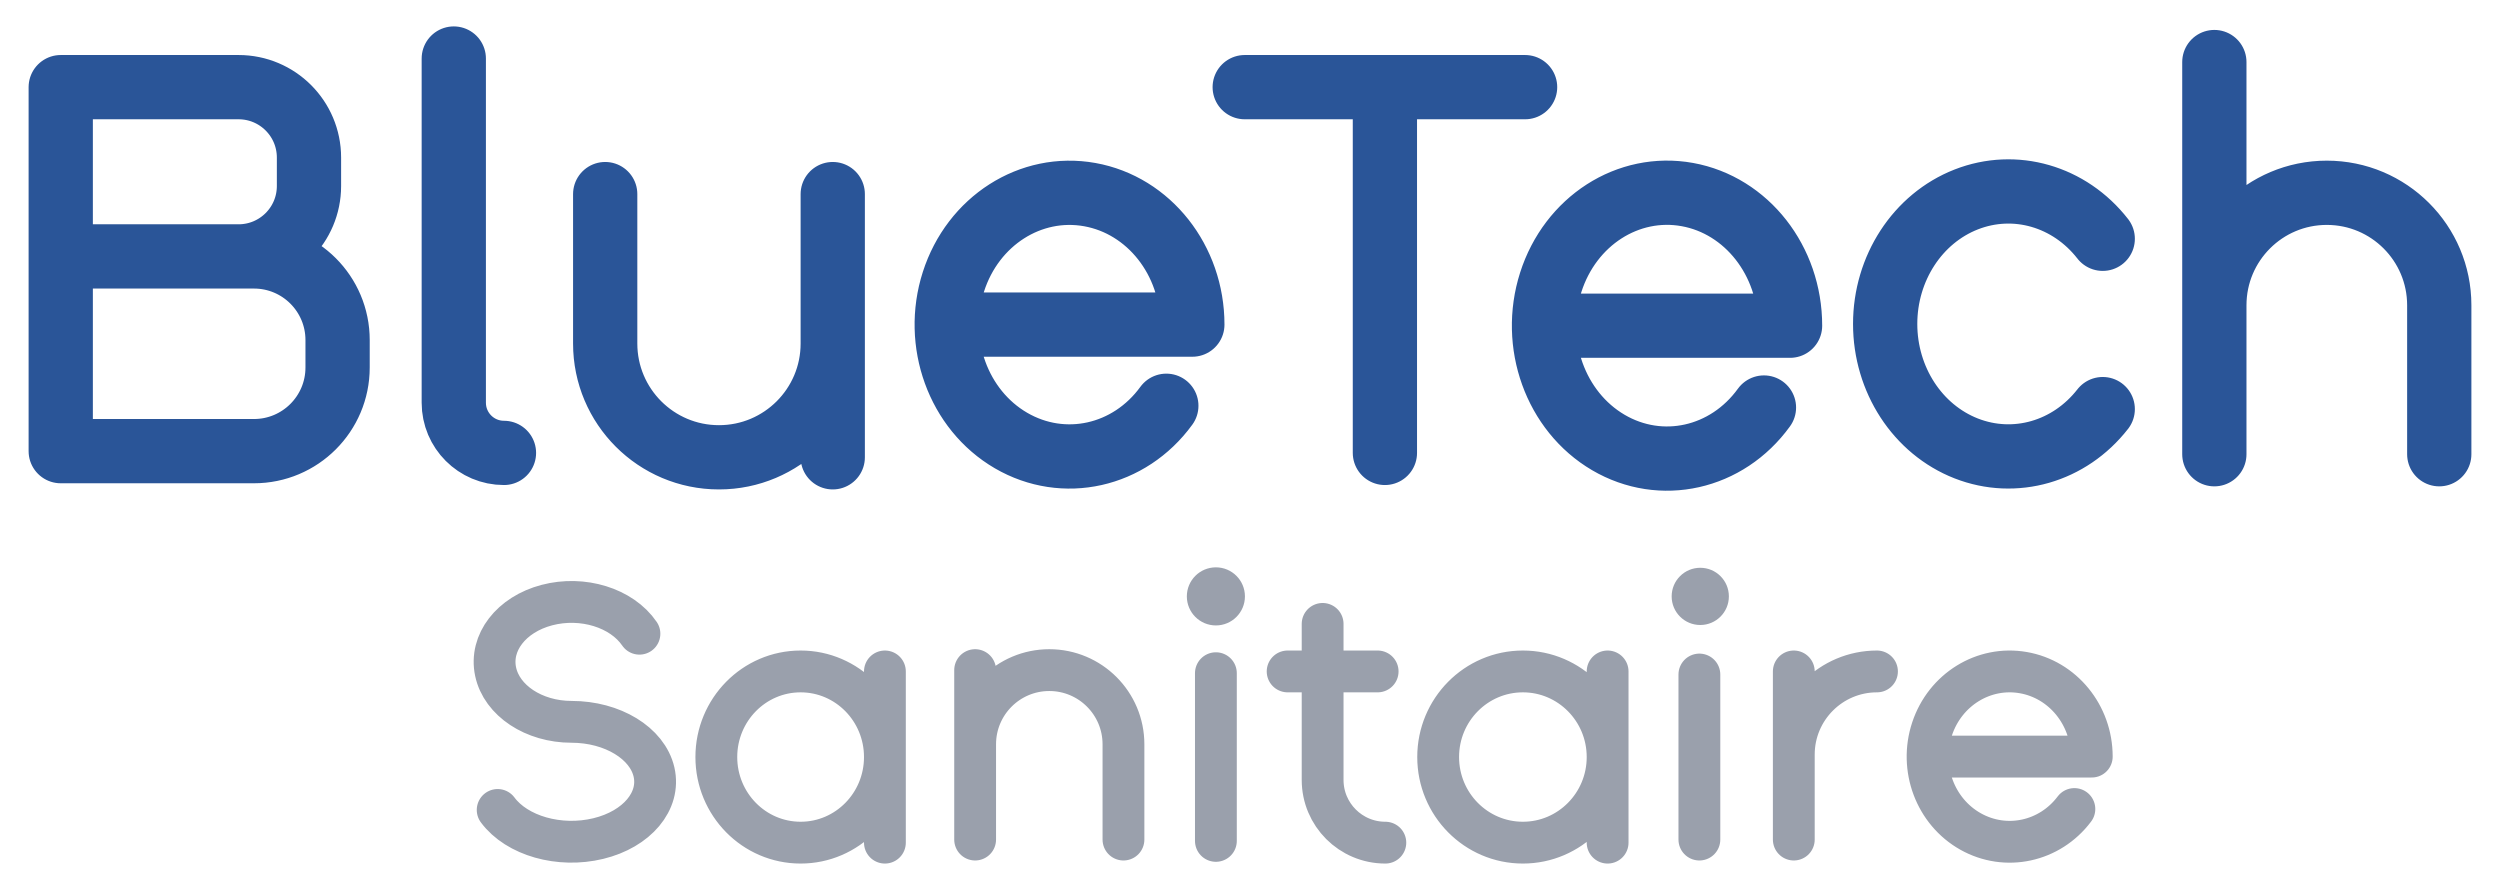
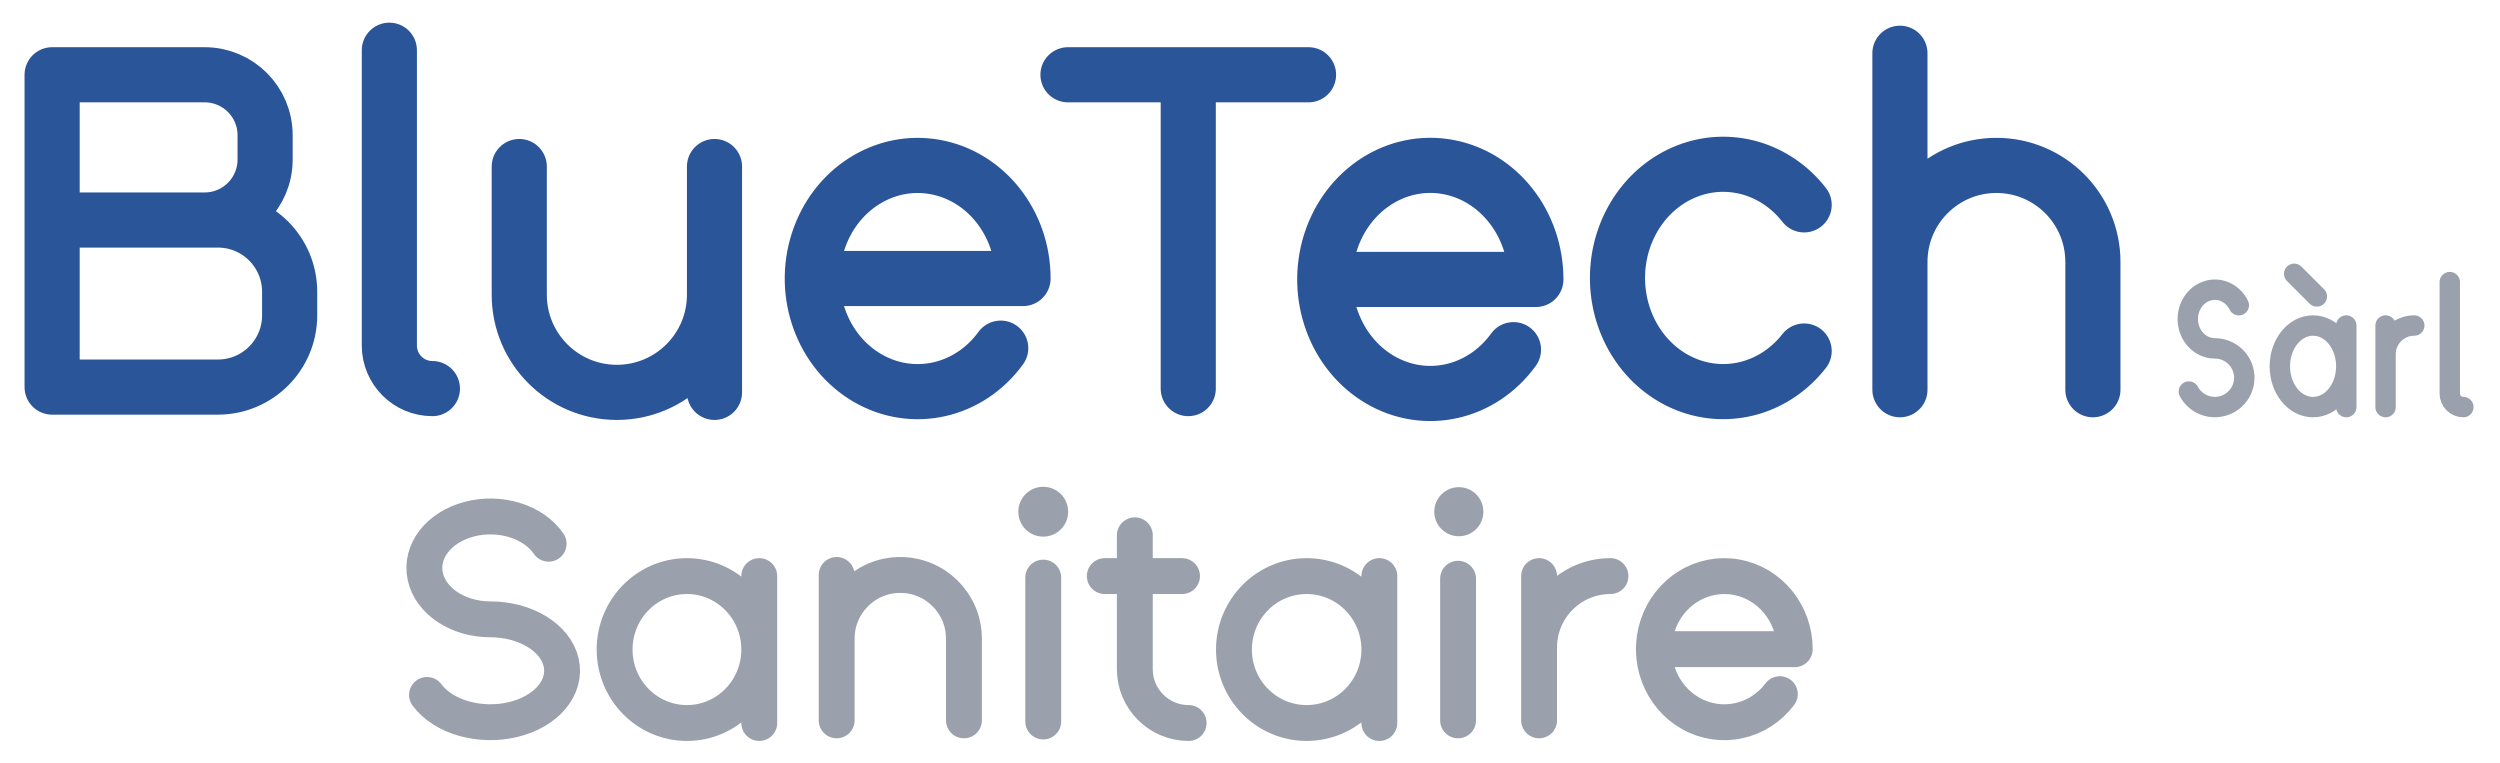
- <svg xmlns="http://www.w3.org/2000/svg" viewBox="8 10 568 202">
+ <svg xmlns="http://www.w3.org/2000/svg" viewBox="8 10 662 202">
  <g fill="none" stroke-linecap="round" stroke-linejoin="round">
    <path stroke="#2A5598" stroke-width="14.6" d="M21.8 29.8 V112.5 M21.8 29.8 H62.2 A16 16 0 0 1 78.2 45.8 V52.26 A16 16 0 0 1 62.2 68.26 H21.8 M21.8 68.26 H65.7 A19 19 0 0 1 84.7 87.26 V93.5 A19 19 0 0 1 65.7 112.5 H21.8 M111.1 23.3 V101.5 A11.4 11.4 0 0 0 122.5 112.9 M145.5 54.1 V88.05 A25.85 25.85 0 0 0 197.2 88.05 M197.2 54.1 V113.9 M223.1 83.75 H278.9 A27.9 29.95 0 1 0 272.99 102.19 M290.8 29.8 H354.5 M322.65 29.8 V112.9 M358.8 84 H414.7 A27.95 30.2 0 1 0 408.77 102.59 M485.74 64.25 A27.99 30.1 0 1 0 485.74 102.95 M511.1 24.1 V113.2 M511.1 79.35 A25.55 25.55 0 0 1 562.2 79.35 V113.2" />
    <path stroke="#9AA0AC" stroke-width="9.5" d="M153.28 153.98 A17.48 13.62 0 1 0 137.85 174 A19 13.62 0 1 1 121.07 194.02 M170.75 182 A19.15 19.45 0 1 0 209.05 182 A19.15 19.45 0 1 0 170.75 182 M209.05 162.55 V201.45 M229.55 162.25 V200.75 M229.55 179.1 A16.85 16.85 0 0 1 263.25 179.1 V200.75 M284.25 162.95 V201.05 M308.5 151.75 V187.2 A14.25 14.25 0 0 0 322.75 201.45 M300.55 162.55 H321 M334.75 182 A19.25 19.45 0 1 0 373.25 182 A19.25 19.45 0 1 0 334.75 182 M373.25 162.55 V201.45 M394.1 163.25 V200.75 M415.55 162.55 V200.75 M415.55 181.45 A18.9 18.9 0 0 1 434.45 162.55 M445.95 181.9 H483.25 A18.65 19.35 0 1 0 479.3 193.81" />
+     <path stroke="#9AA0AC" stroke-width="5.4" d="M600.84 90.82 A7.18 7.77 0 1 0 594.5 102.25 A7.8 7.77 0 1 1 587.61 113.68 M611.7 107 A8.8 10.8 0 1 0 629.3 107 A8.8 10.8 0 1 0 611.7 107 M629.3 96.2 V117.8 M615.5 82.5 L621.5 88.5 M639.7 96.2 V117.8 M639.7 103.8 A7.6 7.6 0 0 1 647.3 96.2 M656.7 84.7 V114.2 A3.6 3.6 0 0 0 660.3 117.8" />
  </g>
  <g fill="#9AA0AC">
    <circle cx="284.25" cy="145.5" r="6.6" />
    <circle cx="394.3" cy="145.5" r="6.5" />
  </g>
</svg>
